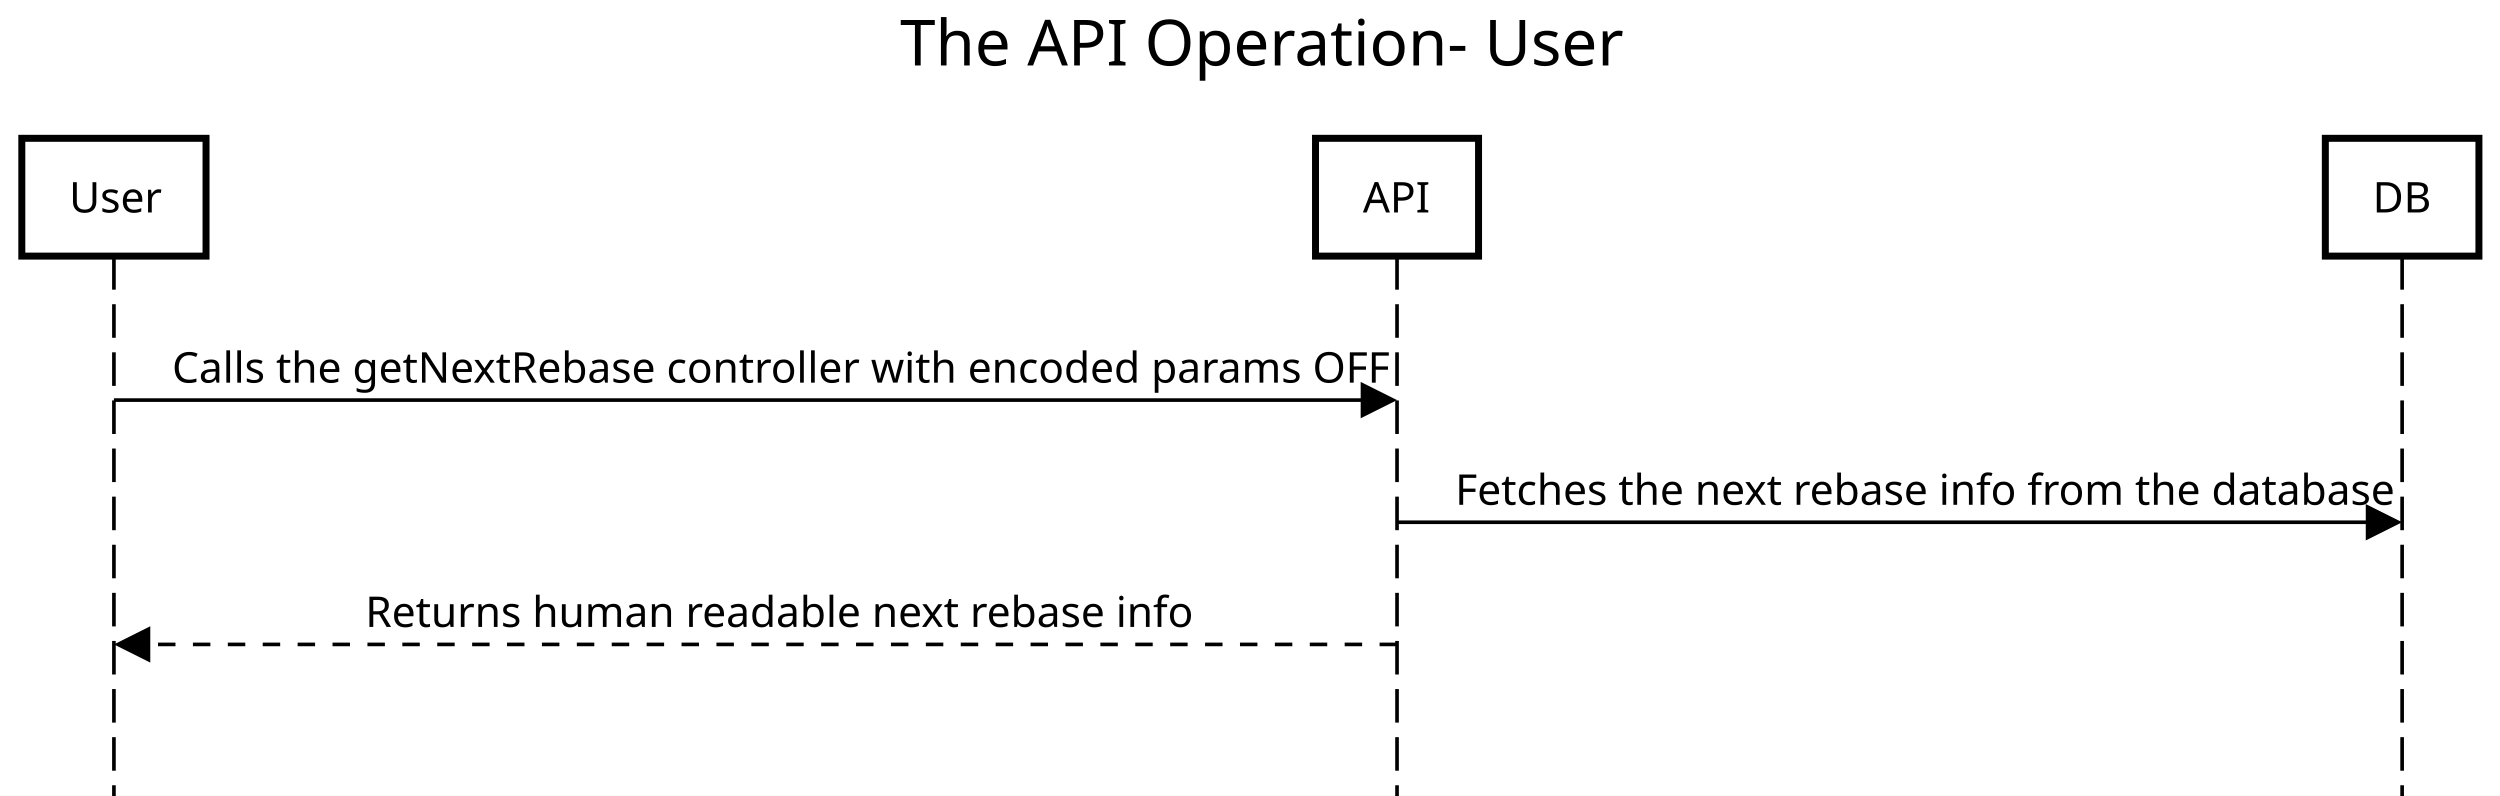
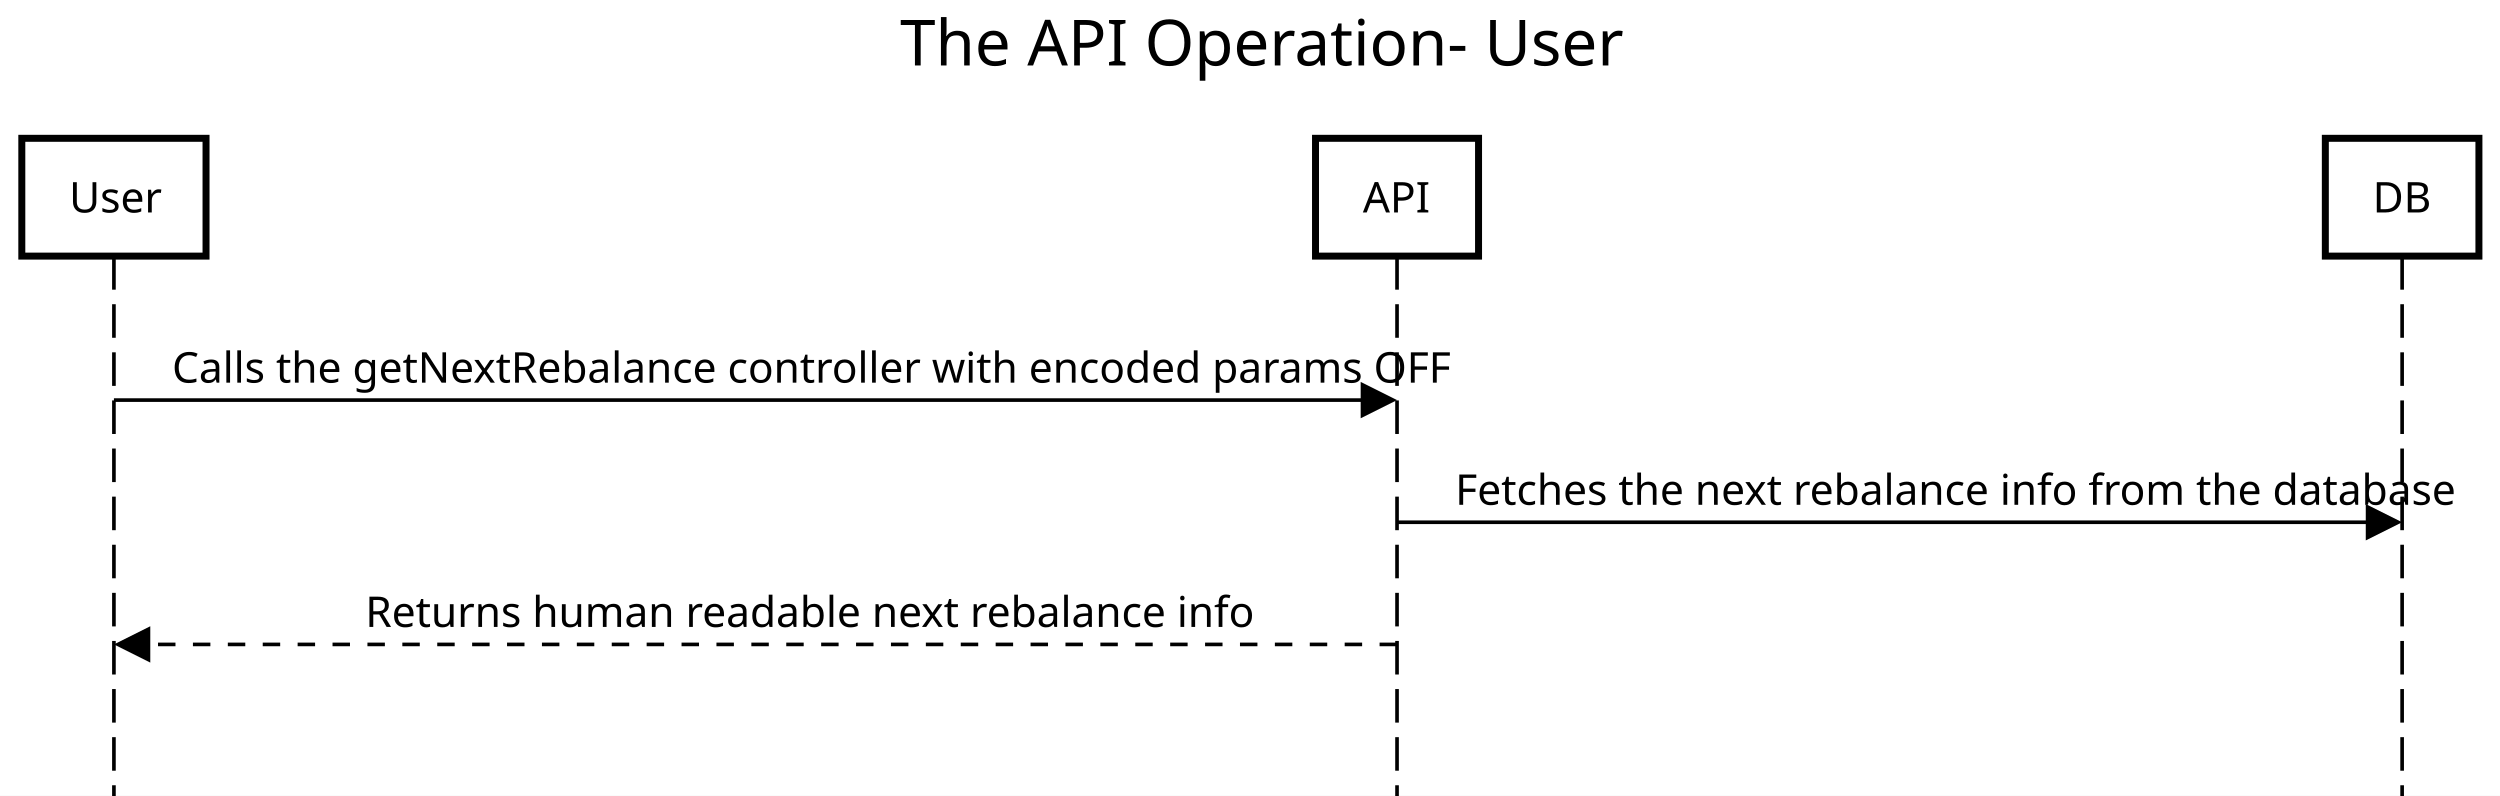
<svg xmlns="http://www.w3.org/2000/svg" version="1.1" width="864" height="275">
  <defs />
  <g>
    <g />
    <g />
    <g />
    <g>
      <rect fill="white" stroke="none" x="0" y="0" width="864" height="275" />
    </g>
    <g>
      <text fill="black" stroke="none" font-family="sans-serif" font-size="16.5pt" font-style="normal" font-weight="normal" text-decoration="normal" x="311.079" y="22.618" text-anchor="start" dominant-baseline="alphabetic" xml:space="preserve">The API Operation- User</text>
    </g>
    <g />
    <g>
      <path fill="none" stroke="black" paint-order="fill stroke markers" d=" M 39.372 88.512 L 39.372 275.487" stroke-miterlimit="10" stroke-width="1.257" stroke-dasharray="11.599,5.026" />
      <path fill="none" stroke="black" paint-order="fill stroke markers" d=" M 482.814 88.512 L 482.814 275.487" stroke-miterlimit="10" stroke-width="1.257" stroke-dasharray="11.599,5.026" />
      <path fill="none" stroke="black" paint-order="fill stroke markers" d=" M 830.176 88.512 L 830.176 275.487" stroke-miterlimit="10" stroke-width="1.257" stroke-dasharray="11.599,5.026" />
    </g>
    <g>
      <path fill="none" stroke="none" />
      <g>
        <path fill="white" stroke="black" paint-order="fill stroke markers" d=" M 7.539 47.799 L 71.204 47.799 L 71.204 88.512 L 7.539 88.512 L 7.539 47.799 Z" stroke-miterlimit="10" stroke-width="2.413" stroke-dasharray="" />
      </g>
      <g>
        <g />
        <text fill="black" stroke="none" font-family="sans-serif" font-size="11pt" font-style="normal" font-weight="normal" text-decoration="normal" x="23.9" y="73.433" text-anchor="start" dominant-baseline="alphabetic" xml:space="preserve">User</text>
      </g>
      <path fill="none" stroke="none" />
      <g>
        <path fill="white" stroke="black" paint-order="fill stroke markers" d=" M 454.642 47.799 L 510.986 47.799 L 510.986 88.512 L 454.642 88.512 L 454.642 47.799 Z" stroke-miterlimit="10" stroke-width="2.413" stroke-dasharray="" />
      </g>
      <g>
        <g />
        <text fill="black" stroke="none" font-family="sans-serif" font-size="11pt" font-style="normal" font-weight="normal" text-decoration="normal" x="471.003" y="73.433" text-anchor="start" dominant-baseline="alphabetic" xml:space="preserve">API</text>
      </g>
      <path fill="none" stroke="none" />
      <g>
        <path fill="white" stroke="black" paint-order="fill stroke markers" d=" M 803.635 47.799 L 856.716 47.799 L 856.716 88.512 L 803.635 88.512 L 803.635 47.799 Z" stroke-miterlimit="10" stroke-width="2.413" stroke-dasharray="" />
      </g>
      <g>
        <g />
        <text fill="black" stroke="none" font-family="sans-serif" font-size="11pt" font-style="normal" font-weight="normal" text-decoration="normal" x="819.996" y="73.433" text-anchor="start" dominant-baseline="alphabetic" xml:space="preserve">DB</text>
      </g>
    </g>
    <g>
      <g>
        <g>
          <rect fill="white" stroke="none" x="57.215" y="118.669" width="407.757" height="19.602" />
        </g>
-         <text fill="black" stroke="none" font-family="sans-serif" font-size="11pt" font-style="normal" font-weight="normal" text-decoration="normal" x="59.477" y="132.24" text-anchor="start" dominant-baseline="alphabetic" xml:space="preserve">Calls the getNextRebase controller with encoded params OFF</text>
+         <text fill="black" stroke="none" font-family="sans-serif" font-size="11pt" font-style="normal" font-weight="normal" text-decoration="normal" x="59.477" y="132.24" text-anchor="start" dominant-baseline="alphabetic" xml:space="preserve">Calls the getNextRebalance controller with encoded params OFF</text>
      </g>
      <g>
        <path fill="none" stroke="black" paint-order="fill stroke markers" d=" M 39.372 138.271 L 470.4 138.271" stroke-miterlimit="10" stroke-width="1.257" stroke-dasharray="" />
        <g transform="translate(482.8144,138.2712) translate(-482.8144,-138.2712)">
          <path fill="black" stroke="none" paint-order="stroke fill markers" d=" M 470.249 131.988 L 482.814 138.271 L 470.249 144.554 Z" />
        </g>
      </g>
      <g>
        <g>
          <rect fill="white" stroke="none" x="500.657" y="160.889" width="311.675" height="19.602" />
        </g>
-         <text fill="black" stroke="none" font-family="sans-serif" font-size="11pt" font-style="normal" font-weight="normal" text-decoration="normal" x="502.919" y="174.46" text-anchor="start" dominant-baseline="alphabetic" xml:space="preserve">Fetches the next rebase info from the database</text>
+         <text fill="black" stroke="none" font-family="sans-serif" font-size="11pt" font-style="normal" font-weight="normal" text-decoration="normal" x="502.919" y="174.46" text-anchor="start" dominant-baseline="alphabetic" xml:space="preserve">Fetches the next rebalance info from the database</text>
      </g>
      <g>
        <path fill="none" stroke="black" paint-order="fill stroke markers" d=" M 482.814 180.491 L 817.761 180.491" stroke-miterlimit="10" stroke-width="1.257" stroke-dasharray="" />
        <g transform="translate(830.1756,180.4914) translate(-830.1756,-180.4914)">
          <path fill="black" stroke="none" paint-order="stroke fill markers" d=" M 817.61 174.209 L 830.176 180.491 L 817.61 186.774 Z" />
        </g>
      </g>
      <g>
        <g>
          <rect fill="white" stroke="none" x="123.991" y="203.109" width="274.204" height="19.602" />
        </g>
-         <text fill="black" stroke="none" font-family="sans-serif" font-size="11pt" font-style="normal" font-weight="normal" text-decoration="normal" x="126.253" y="216.68" text-anchor="start" dominant-baseline="alphabetic" xml:space="preserve">Returns human readable next rebase info</text>
+         <text fill="black" stroke="none" font-family="sans-serif" font-size="11pt" font-style="normal" font-weight="normal" text-decoration="normal" x="126.253" y="216.68" text-anchor="start" dominant-baseline="alphabetic" xml:space="preserve">Returns human readable next rebalance info</text>
      </g>
      <g>
        <path fill="none" stroke="black" paint-order="fill stroke markers" d=" M 482.814 222.712 L 51.786 222.712" stroke-miterlimit="10" stroke-width="1.257" stroke-dasharray="6.031" />
        <g transform="translate(39.37174,222.7116) translate(-39.37174,-222.7116)">
          <path fill="black" stroke="none" paint-order="stroke fill markers" d=" M 51.937 216.429 L 39.372 222.712 L 51.937 228.994 Z" />
        </g>
      </g>
    </g>
    <g />
    <g />
    <g />
  </g>
</svg>
